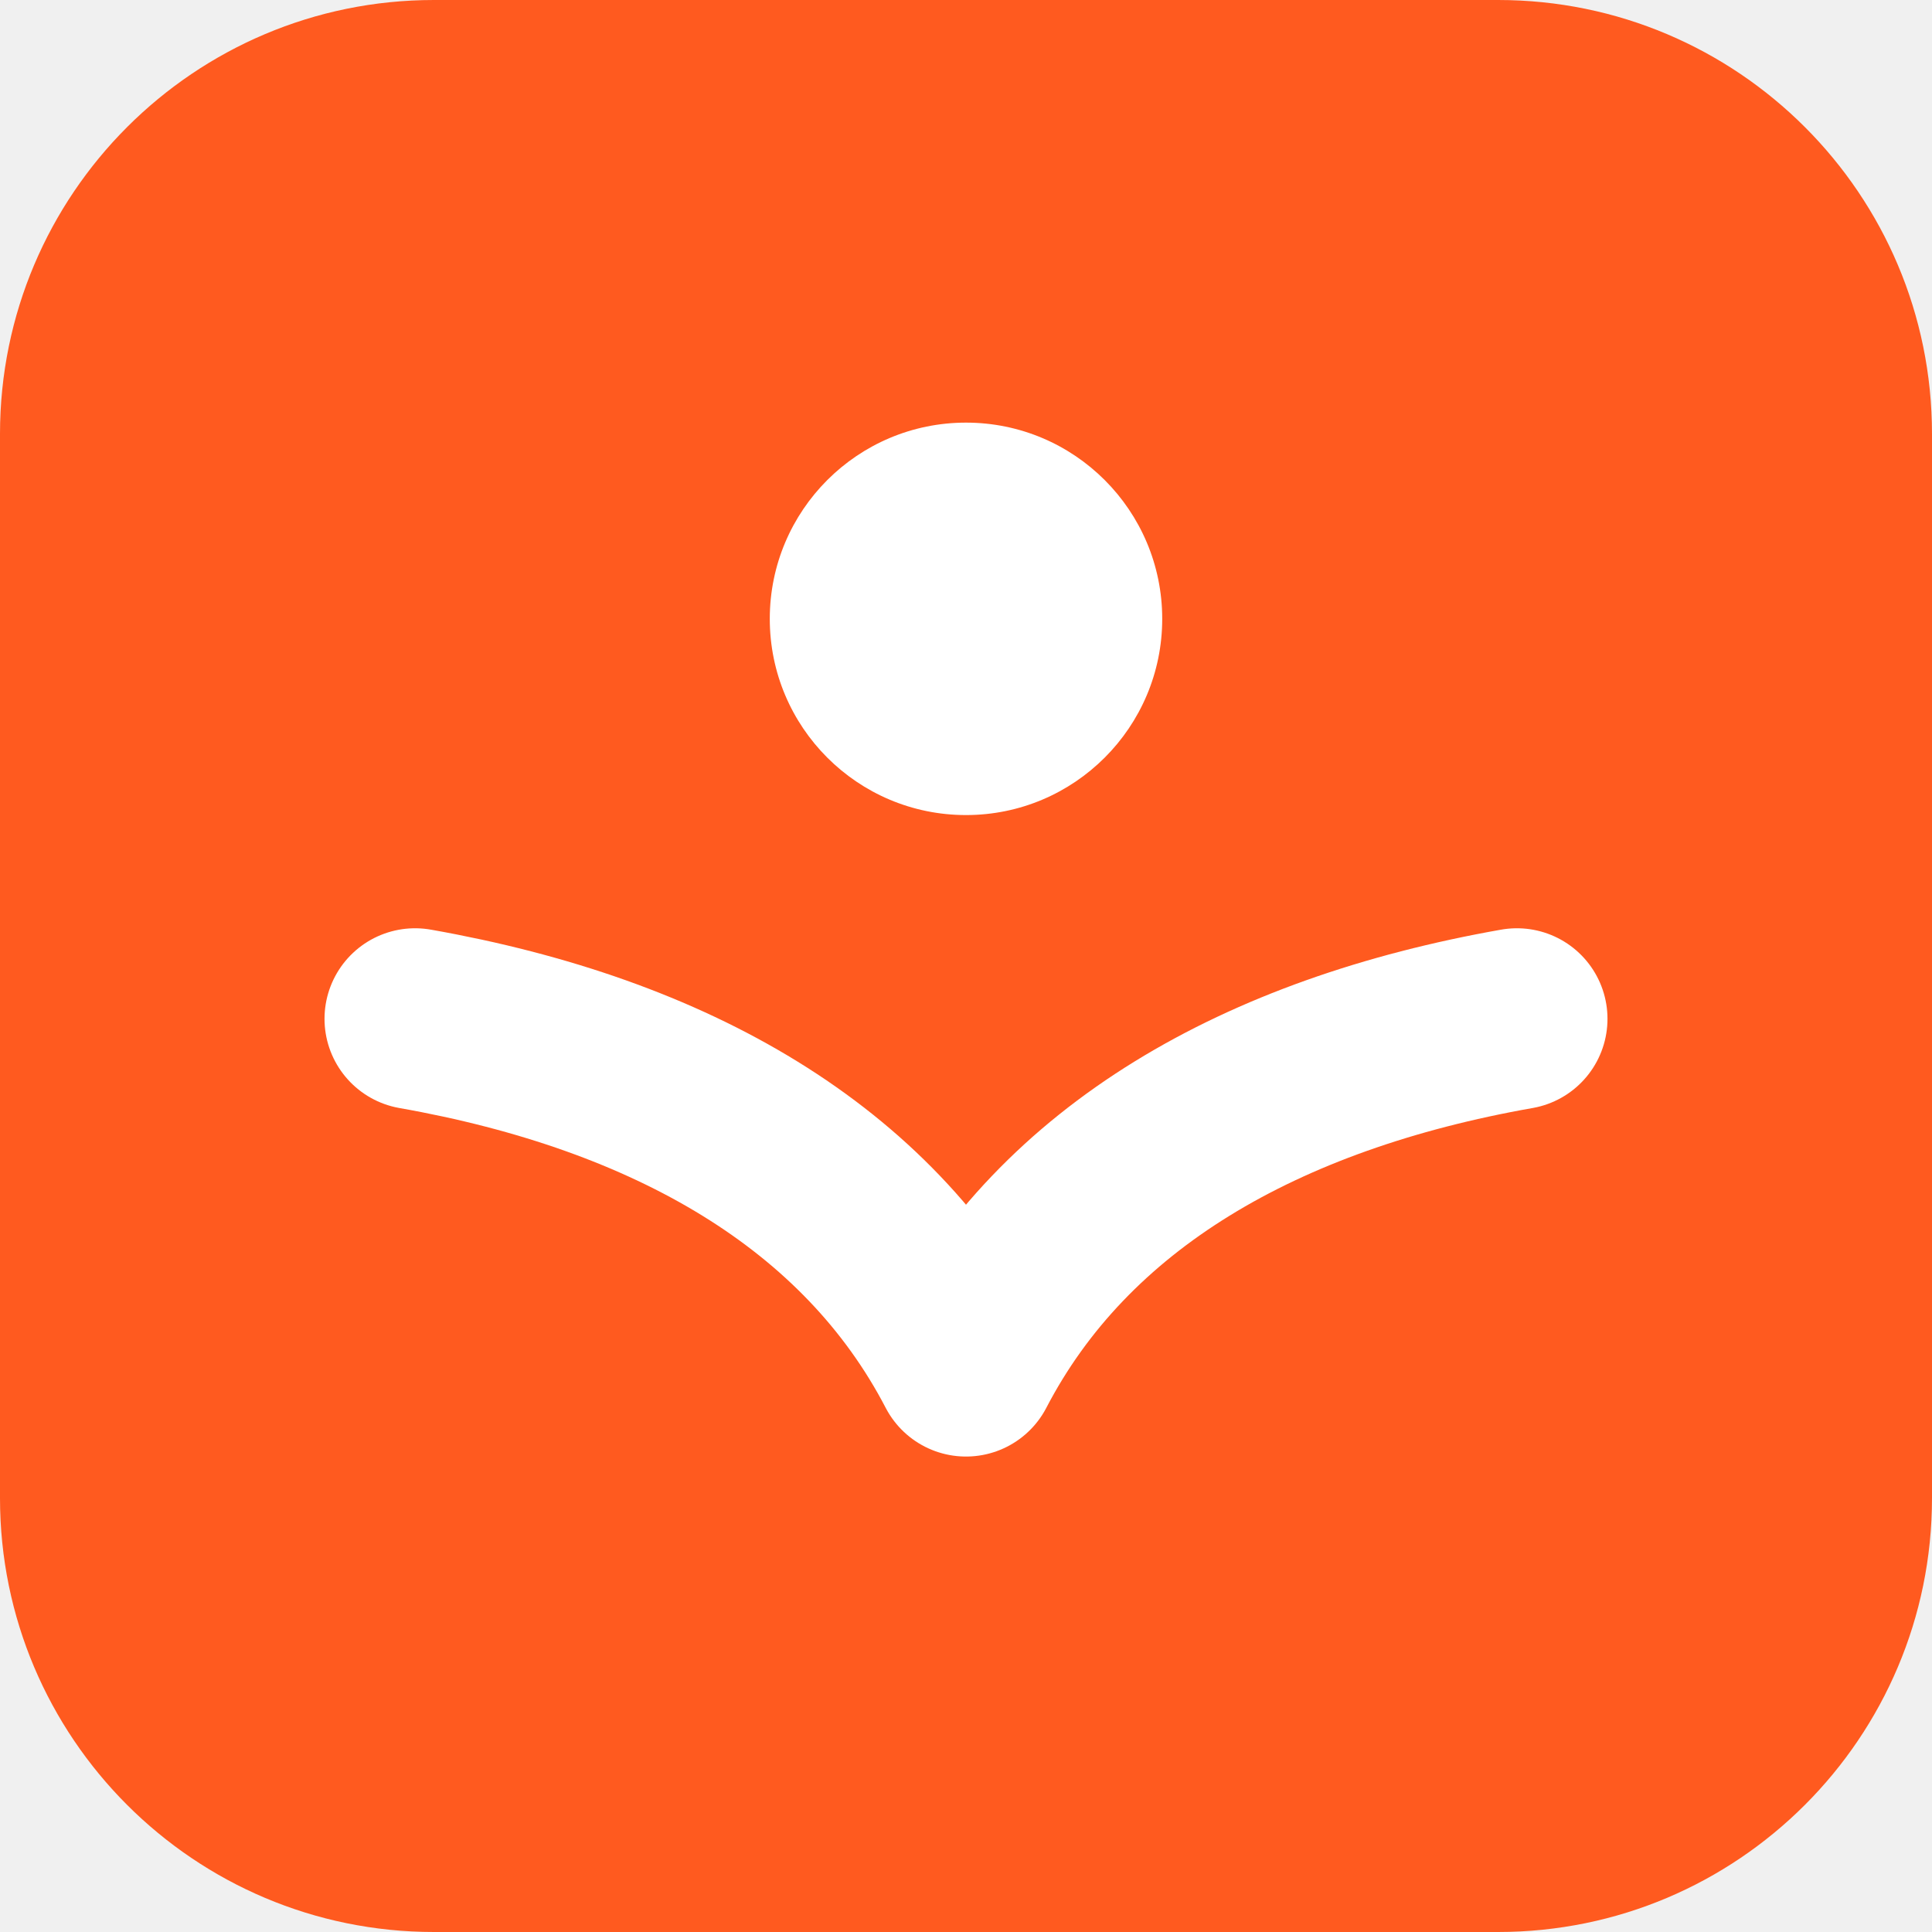
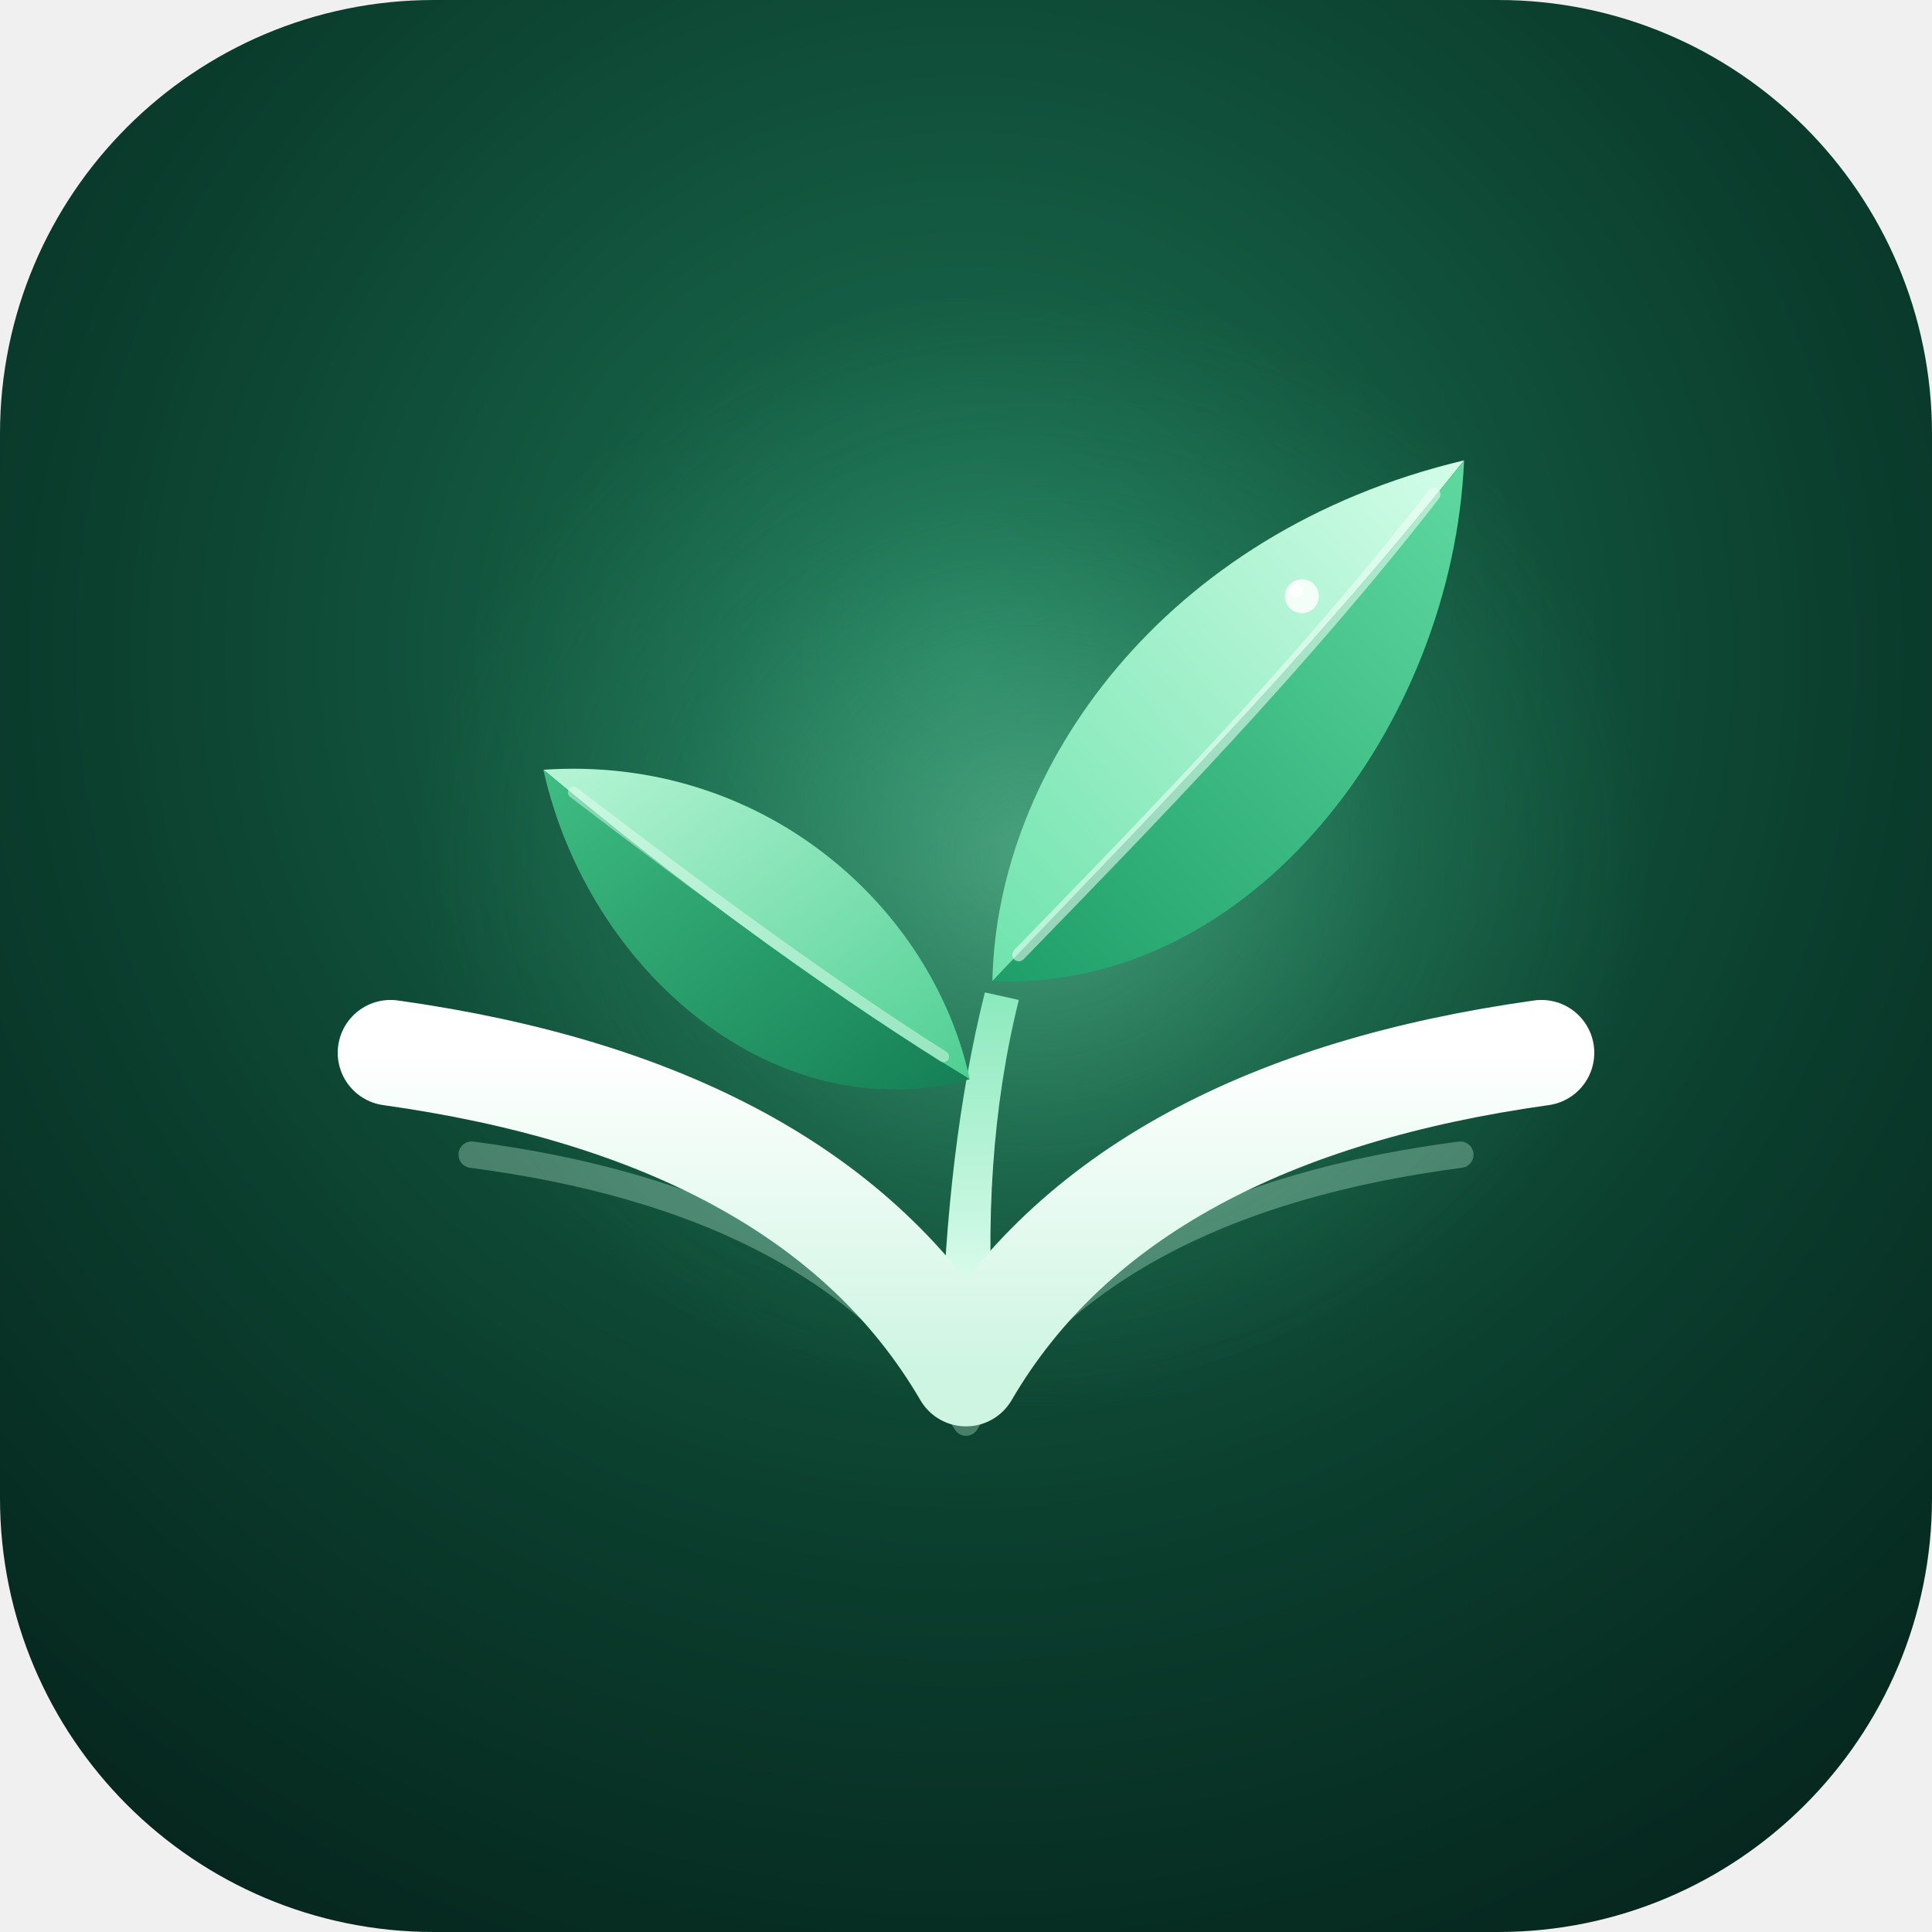
- <svg xmlns="http://www.w3.org/2000/svg" viewBox="0 0 512 512">
-   <rect width="512" height="512" rx="115" fill="#ff5a1f" />
-   <circle cx="256" cy="164" r="52" fill="#ffffff" />
-   <path d="M256 362 C 230 312, 178 282, 110 270 M256 362 C 282 312, 334 282, 402 270" fill="none" stroke="#ffffff" stroke-width="48" stroke-linecap="round" stroke-linejoin="round" />
+ <svg xmlns="http://www.w3.org/2000/svg" viewBox="0 0 1024 1024">
+   <defs>
+     <radialGradient id="bg" cx="0.5" cy="0.34" r="0.82">
+       <stop offset="0" stop-color="#1b7253" />
+       <stop offset="0.55" stop-color="#0b3f2e" />
+       <stop offset="1" stop-color="#04201a" />
+     </radialGradient>
+     <radialGradient id="glow" cx="0.5" cy="0.5" r="0.5">
+       <stop offset="0" stop-color="#8ff3c4" stop-opacity="0.42" />
+       <stop offset="0.6" stop-color="#5fe0a6" stop-opacity="0.12" />
+       <stop offset="1" stop-color="#5fe0a6" stop-opacity="0" />
+     </radialGradient>
+     <linearGradient id="page" x1="0" y1="0" x2="0" y2="1">
+       <stop offset="0" stop-color="#ffffff" />
+       <stop offset="1" stop-color="#cdf5e2" />
+     </linearGradient>
+     <linearGradient id="lightR" x1="0" y1="1" x2="1" y2="0">
+       <stop offset="0" stop-color="#6fe3ad" />
+       <stop offset="1" stop-color="#d4fde9" />
+     </linearGradient>
+     <linearGradient id="darkR" x1="0" y1="1" x2="1" y2="0">
+       <stop offset="0" stop-color="#1e9e69" />
+       <stop offset="1" stop-color="#5fd9a0" />
+     </linearGradient>
+     <linearGradient id="lightL" x1="1" y1="1" x2="0" y2="0">
+       <stop offset="0" stop-color="#4fcf92" />
+       <stop offset="1" stop-color="#b6f5d6" />
+     </linearGradient>
+     <linearGradient id="darkL" x1="1" y1="1" x2="0" y2="0">
+       <stop offset="0" stop-color="#157f55" />
+       <stop offset="1" stop-color="#3fbd83" />
+     </linearGradient>
+     <linearGradient id="stem" x1="0" y1="1" x2="0" y2="0">
+       <stop offset="0" stop-color="#e9fff4" />
+       <stop offset="1" stop-color="#8be9bd" />
+     </linearGradient>
+   </defs>
+   <rect width="1024" height="1024" rx="230" fill="url(#bg)" />
+   <ellipse cx="548" cy="452" rx="330" ry="300" fill="url(#glow)" />
+   <g transform="translate(0 -40)">
+     <path d="M499 752 C 501 684, 508 622, 522 566 L 540 570 C 526 626, 522 688, 527 752 Z" fill="url(#stem)" />
+     <path d="M250 652 C 372 668, 462 712, 512 794 C 562 712, 652 668, 774 652" fill="none" stroke="#bdf0d7" stroke-opacity="0.34" stroke-width="14" stroke-linecap="round" stroke-linejoin="round" />
+     <path d="M207 598 C 350 618, 456 672, 512 768 C 568 672, 674 618, 817 598" fill="none" stroke="url(#page)" stroke-width="56" stroke-linecap="round" stroke-linejoin="round" />
+     <path d="M514 612 C 494 520, 404 440, 288 448 C 372 518, 448 572, 514 612 Z" fill="url(#lightL)" />
+     <path d="M514 612 C 448 572, 372 518, 288 448 C 312 556, 412 640, 514 612 Z" fill="url(#darkL)" />
+     <path d="M500 600 C 440 562, 372 512, 304 460" fill="none" stroke="#eafff4" stroke-opacity="0.45" stroke-width="6" stroke-linecap="round" />
+     <path d="M526 560 C 528 448, 616 322, 776 284 C 690 392, 600 482, 526 560 Z" fill="url(#lightR)" />
+     <path d="M526 560 C 600 482, 690 392, 776 284 C 770 424, 664 566, 526 560 Z" fill="url(#darkR)" />
+     <path d="M540 546 C 610 474, 690 392, 760 302" fill="none" stroke="#f2fff8" stroke-opacity="0.55" stroke-width="7" stroke-linecap="round" />
+     <circle cx="690" cy="356" r="9" fill="#ffffff" fill-opacity="0.85" />
+     <circle cx="687" cy="353" r="3.5" fill="#ffffff" />
+   </g>
</svg>
